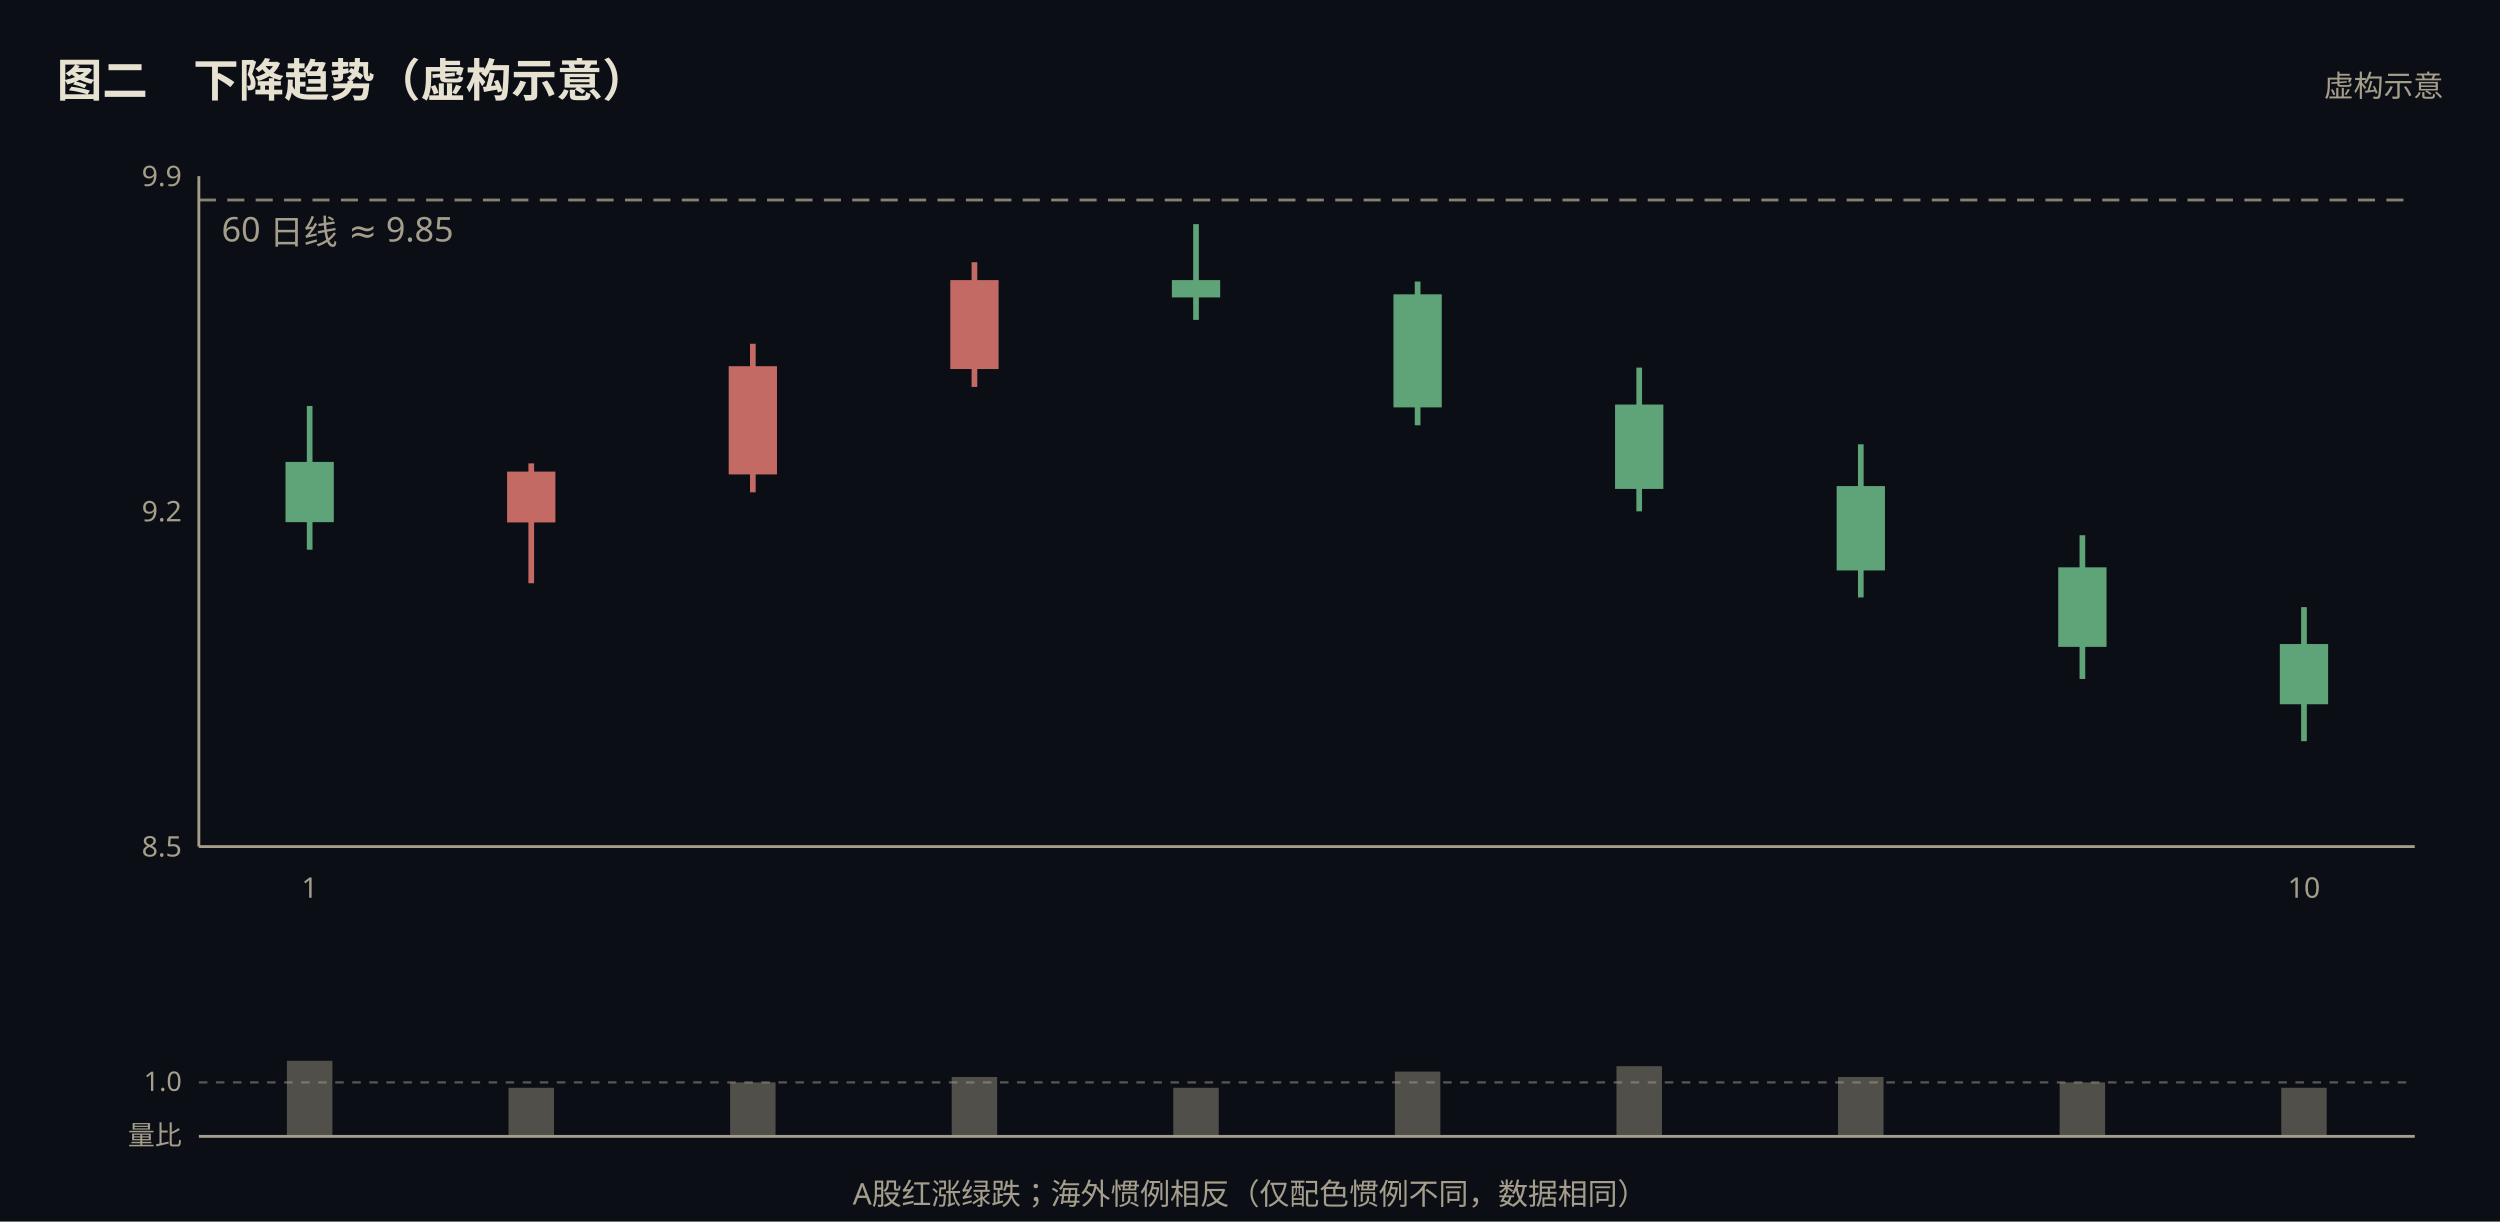
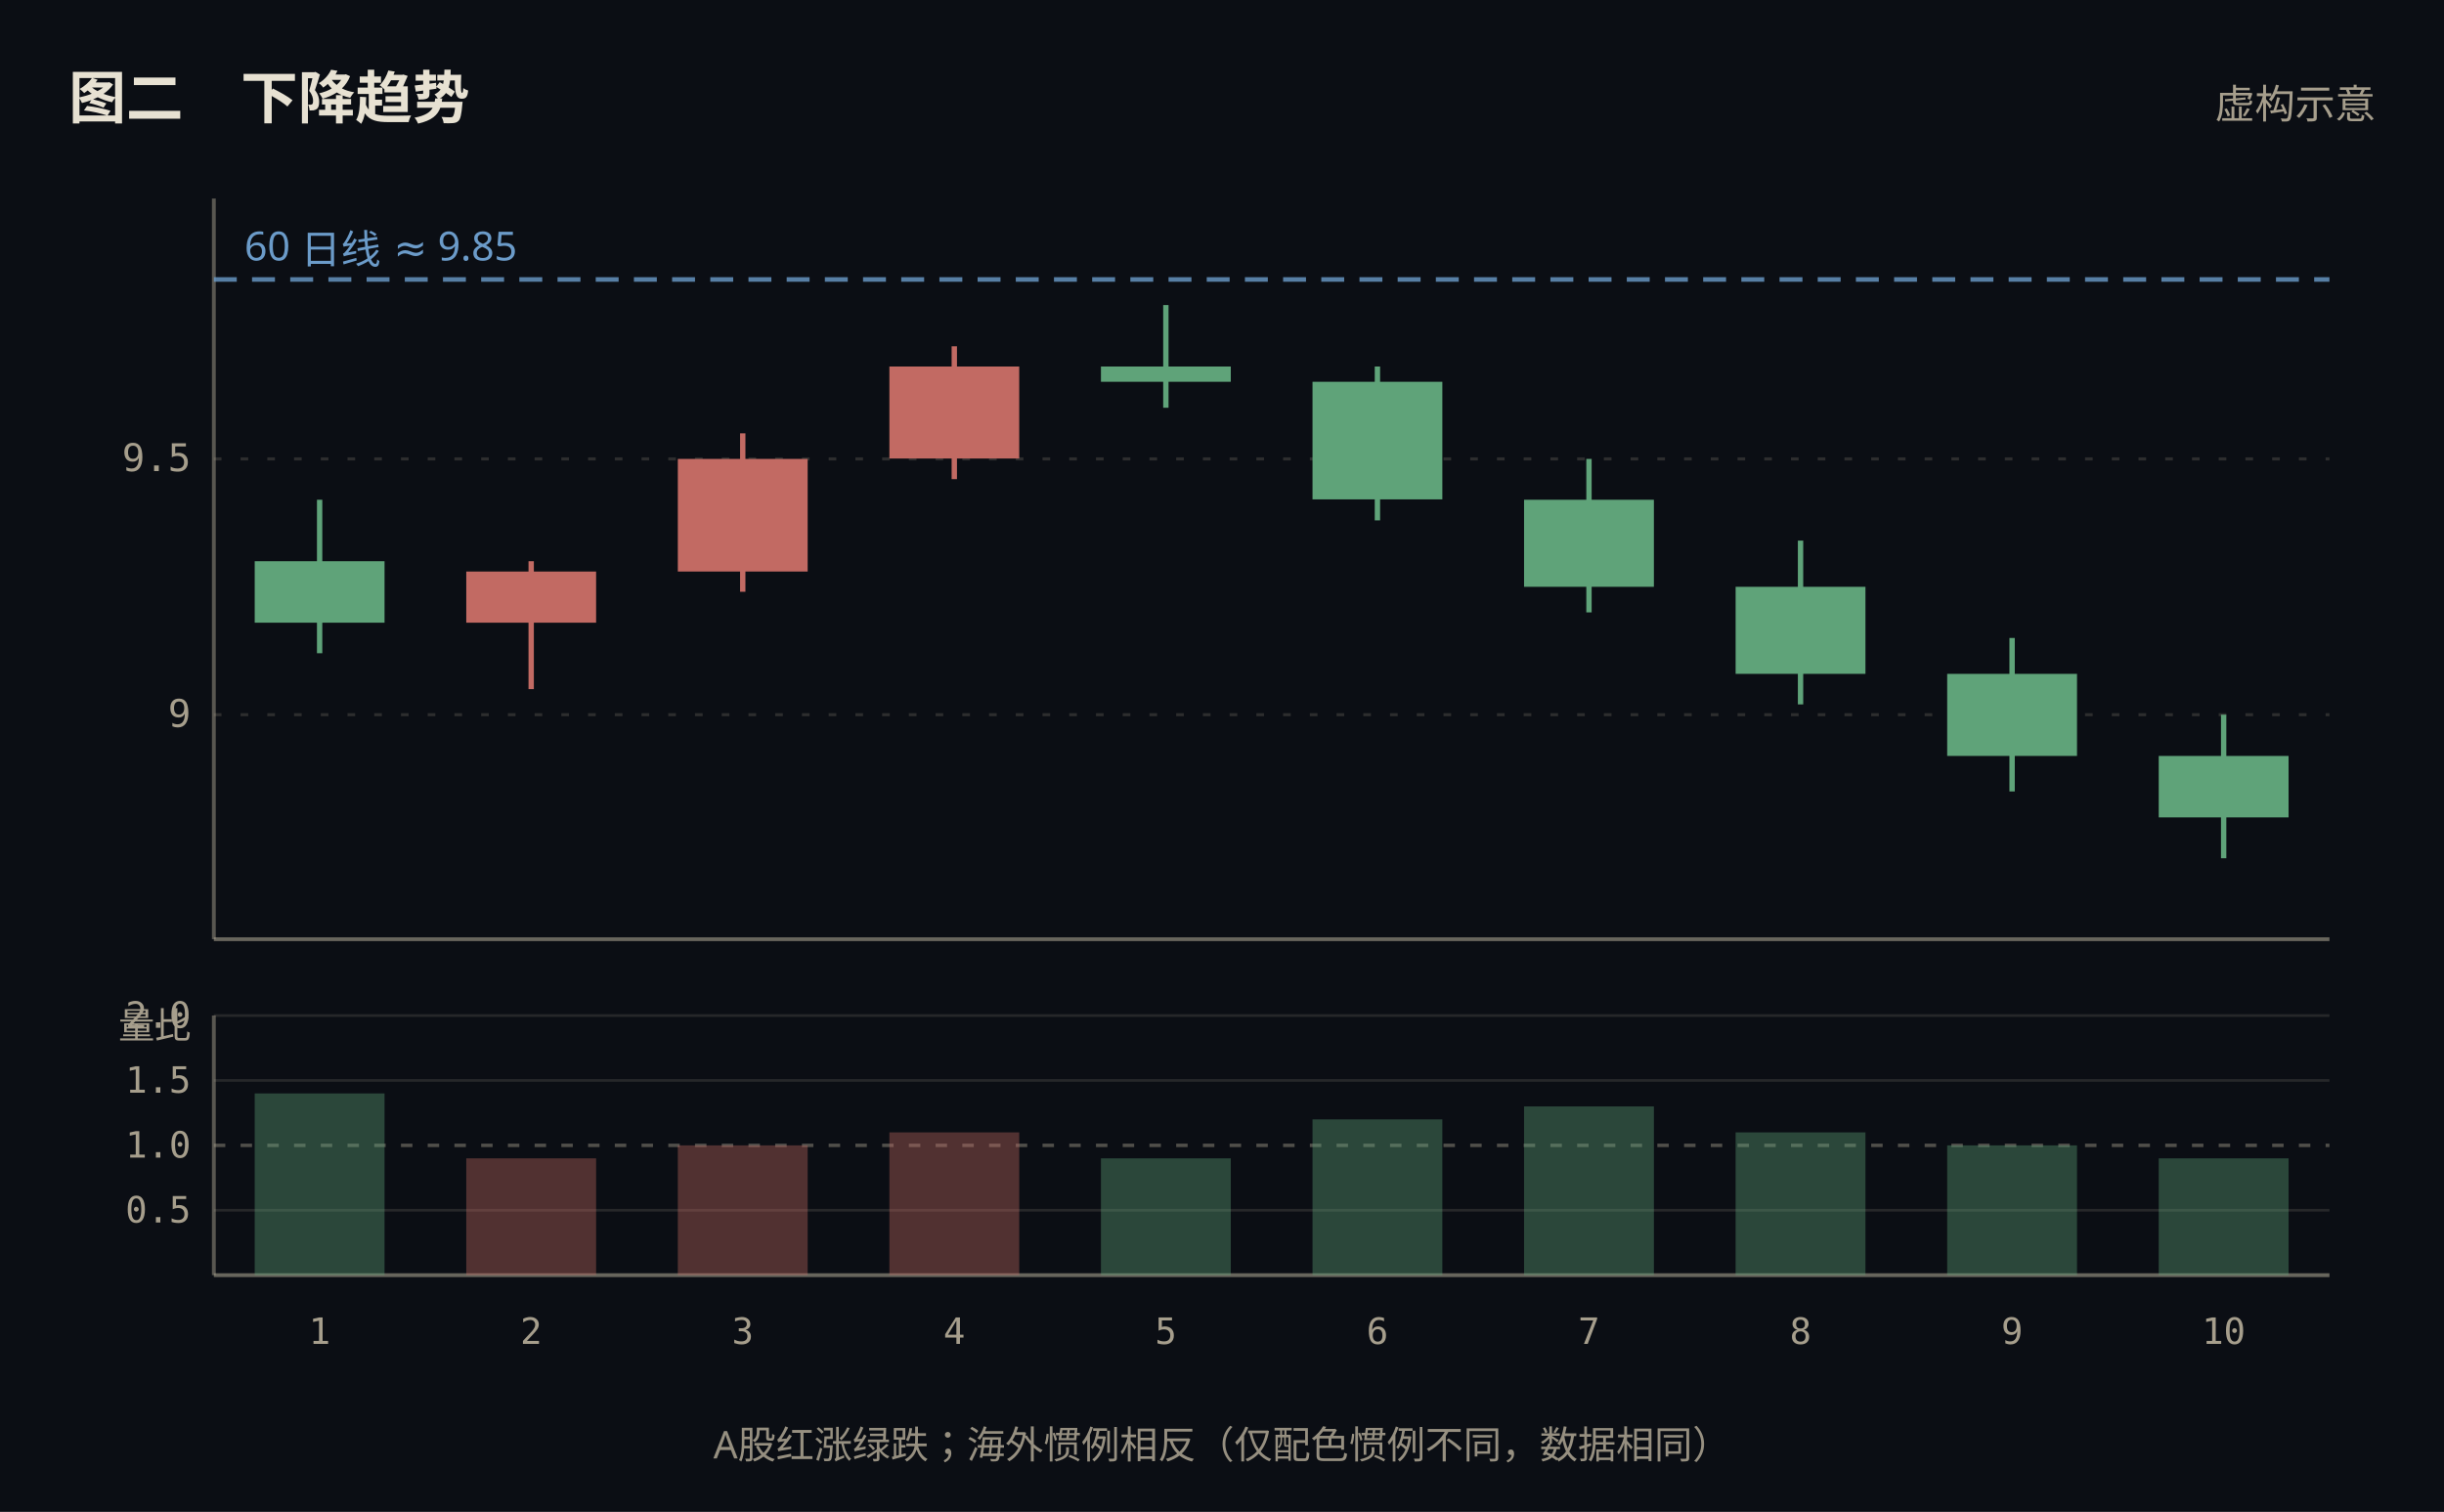
- <svg xmlns="http://www.w3.org/2000/svg" viewBox="0 0 880 430" font-family="'Noto Sans SC','Microsoft YaHei',sans-serif">
-   <rect width="880" height="430" fill="var(--fig-canvas, #0B0E14)" />
-   <text x="20" y="34" font-size="16" font-weight="600" fill="var(--fig-ink, #E7E1D2)">图二　下降趋势（虚构示意）</text>
-   <text x="860" y="34" text-anchor="end" font-size="10.5" fill="var(--fig-ink-sub, #A69E8C)">虚构示意</text>
-   <line x1="70" y1="62" x2="70" y2="298" stroke="var(--fig-ink-sub, #A69E8C)" stroke-width="1" />
-   <line x1="70" y1="298" x2="850" y2="298" stroke="var(--fig-ink-sub, #A69E8C)" stroke-width="1" />
-   <text x="64" y="301.5" text-anchor="end" font-size="10" fill="var(--fig-ink-sub, #A69E8C)">8.5</text>
-   <text x="64" y="183.5" text-anchor="end" font-size="10" fill="var(--fig-ink-sub, #A69E8C)">9.2</text>
-   <text x="64" y="65.5" text-anchor="end" font-size="10" fill="var(--fig-ink-sub, #A69E8C)">9.9</text>
-   <text x="109" y="316" text-anchor="middle" font-size="10" fill="var(--fig-ink-sub, #A69E8C)">1</text>
-   <text x="811" y="316" text-anchor="middle" font-size="10" fill="var(--fig-ink-sub, #A69E8C)">10</text>
-   <line x1="70" y1="400" x2="850" y2="400" stroke="var(--fig-ink-sub, #A69E8C)" stroke-width="1" />
-   <line x1="70" y1="381" x2="850" y2="381" stroke="var(--fig-ink-sub, #A69E8C)" stroke-width="0.8" stroke-dasharray="3 3" stroke-opacity="0.5" />
-   <text x="64" y="384" text-anchor="end" font-size="9.5" fill="var(--fig-ink-sub, #A69E8C)">1.0</text>
-   <text x="64" y="403" text-anchor="end" font-size="9.5" fill="var(--fig-ink-sub, #A69E8C)">量比</text>
+ <svg xmlns="http://www.w3.org/2000/svg" viewBox="0 0 640 396" font-family="'Noto Sans SC','Microsoft YaHei',sans-serif">
+   <rect width="640" height="396" fill="var(--fig-canvas, #0B0E14)" />
+   <text x="18" y="31" font-size="15" font-weight="600" fill="var(--fig-ink, #E7E1D2)">图二　下降趋势</text>
+   <text x="622" y="31" text-anchor="end" font-size="10.5" fill="var(--fig-ink-sub, #A69E8C)">虚构示意</text>
+   <line x1="56" y1="187.2" x2="610" y2="187.2" stroke="var(--fig-ink-sub, #A69E8C)" stroke-width="0.8" stroke-dasharray="2 5" stroke-opacity="0.22" />
+   <text x="50" y="190.4" text-anchor="end" font-size="10" font-family="'JetBrains Mono','Cascadia Mono',Consolas,monospace" fill="var(--fig-ink-sub, #A69E8C)">9</text>
+   <line x1="56" y1="120.2" x2="610" y2="120.2" stroke="var(--fig-ink-sub, #A69E8C)" stroke-width="0.8" stroke-dasharray="2 5" stroke-opacity="0.22" />
+   <text x="50" y="123.4" text-anchor="end" font-size="10" font-family="'JetBrains Mono','Cascadia Mono',Consolas,monospace" fill="var(--fig-ink-sub, #A69E8C)">9.5</text>
+   <line x1="56" y1="52" x2="56" y2="246" stroke="var(--fig-ink-sub, #A69E8C)" stroke-width="1" stroke-opacity="0.5" />
+   <line x1="56" y1="246" x2="610" y2="246" stroke="var(--fig-ink-sub, #A69E8C)" stroke-width="1" stroke-opacity="0.6" />
  <g data-tip="60 日线 ≈ 9.85（题干参考位）">
-     <line x1="70" y1="70.4" x2="850" y2="70.4" stroke="var(--fig-ink-sub, #A69E8C)" stroke-width="1" stroke-dasharray="6 4" stroke-opacity="0.8" />
-     <text x="78" y="85" font-size="12" fill="var(--fig-ink-sub, #A69E8C)">60 日线 ≈ 9.85</text>
+     <line x1="56" y1="73.2" x2="610" y2="73.2" stroke="var(--fig-accent, #6B9BC9)" stroke-width="1.2" stroke-dasharray="6 4" stroke-opacity="0.8" />
+     <text x="64" y="68.2" font-size="10.5" fill="var(--fig-accent, #6B9BC9)">60 日线 ≈ 9.85</text>
+     <rect x="56" y="65.2" width="554" height="16" fill="transparent" />
  </g>
+   <line x1="56" y1="266" x2="56" y2="334" stroke="var(--fig-ink-sub, #A69E8C)" stroke-width="1" stroke-opacity="0.5" />
+   <line x1="56" y1="334" x2="610" y2="334" stroke="var(--fig-ink-sub, #A69E8C)" stroke-width="1" stroke-opacity="0.6" />
+   <line x1="56" y1="317.0" x2="610" y2="317.0" stroke="var(--fig-ink-sub, #A69E8C)" stroke-width="0.7" stroke-opacity="0.18" />
+   <text x="50" y="320.2" text-anchor="end" font-size="9.5" font-family="'JetBrains Mono','Cascadia Mono',Consolas,monospace" fill="var(--fig-ink-sub, #A69E8C)">0.5</text>
+   <line x1="56" y1="300.0" x2="610" y2="300.0" stroke="var(--fig-ink-sub, #A69E8C)" stroke-width="0.9" stroke-dasharray="3 4" stroke-opacity="0.45" />
+   <text x="50" y="303.2" text-anchor="end" font-size="9.5" font-family="'JetBrains Mono','Cascadia Mono',Consolas,monospace" fill="var(--fig-ink-sub, #A69E8C)">1.0</text>
+   <line x1="56" y1="283.0" x2="610" y2="283.0" stroke="var(--fig-ink-sub, #A69E8C)" stroke-width="0.7" stroke-opacity="0.18" />
+   <text x="50" y="286.2" text-anchor="end" font-size="9.5" font-family="'JetBrains Mono','Cascadia Mono',Consolas,monospace" fill="var(--fig-ink-sub, #A69E8C)">1.5</text>
+   <line x1="56" y1="266.0" x2="610" y2="266.0" stroke="var(--fig-ink-sub, #A69E8C)" stroke-width="0.7" stroke-opacity="0.18" />
+   <text x="50" y="269.2" text-anchor="end" font-size="9.5" font-family="'JetBrains Mono','Cascadia Mono',Consolas,monospace" fill="var(--fig-ink-sub, #A69E8C)">2.0</text>
+   <text x="50" y="272" text-anchor="end" font-size="9.5" fill="var(--fig-ink-sub, #A69E8C)">量比</text>
  <g data-tip="日1：开9.30 高9.42 低9.12 收9.18 量比1.4">
-     <line x1="109" y1="142.9" x2="109" y2="193.5" stroke="var(--fig-down, #5FA379)" stroke-width="2" />
-     <rect x="101" y="163.1" width="16" height="20.2" fill="var(--fig-down, #5FA379)" stroke="var(--fig-down, #5FA379)" stroke-width="1" />
-     <rect x="101" y="373.4" width="16" height="26.6" fill="var(--fig-ink-sub, #A69E8C)" fill-opacity="0.45" />
-     <rect x="99" y="142.9" width="20" height="50.6" fill="transparent" />
+     <line x1="83.7" y1="130.9" x2="83.7" y2="171.1" stroke="var(--fig-down, #5FA379)" stroke-width="1.4" />
+     <rect x="66.7" y="147.0" width="34" height="16.1" fill="var(--fig-down, #5FA379)" />
+     <rect x="66.7" y="286.4" width="34" height="47.6" fill="var(--fig-down, #5FA379)" fill-opacity="0.38" />
+     <rect x="56.0" y="127.9" width="55.4" height="46.2" fill="transparent" />
  </g>
+   <text x="83.7" y="352" text-anchor="middle" font-size="9.5" font-family="'JetBrains Mono','Cascadia Mono',Consolas,monospace" fill="var(--fig-ink-sub, #A69E8C)">1</text>
  <g data-tip="日2：开9.18 高9.30 低9.05 收9.28 量比0.9">
-     <line x1="187" y1="163.1" x2="187" y2="205.3" stroke="var(--fig-up, #C26A63)" stroke-width="2" />
-     <rect x="179" y="166.5" width="16" height="16.9" fill="var(--fig-up, #C26A63)" stroke="var(--fig-up, #C26A63)" stroke-width="1" />
-     <rect x="179" y="382.9" width="16" height="17.1" fill="var(--fig-ink-sub, #A69E8C)" fill-opacity="0.45" />
-     <rect x="177" y="163.1" width="20" height="42.1" fill="transparent" />
+     <line x1="139.1" y1="147.0" x2="139.1" y2="180.5" stroke="var(--fig-up, #C26A63)" stroke-width="1.4" />
+     <rect x="122.1" y="149.7" width="34" height="13.4" fill="var(--fig-up, #C26A63)" />
+     <rect x="122.1" y="303.4" width="34" height="30.6" fill="var(--fig-up, #C26A63)" fill-opacity="0.38" />
+     <rect x="111.4" y="144.0" width="55.4" height="39.5" fill="transparent" />
  </g>
+   <text x="139.1" y="352" text-anchor="middle" font-size="9.5" font-family="'JetBrains Mono','Cascadia Mono',Consolas,monospace" fill="var(--fig-ink-sub, #A69E8C)">2</text>
  <g data-tip="日3：开9.28 高9.55 低9.24 收9.50 量比1.0">
-     <line x1="265" y1="121" x2="265" y2="173.3" stroke="var(--fig-up, #C26A63)" stroke-width="2" />
-     <rect x="257" y="129.4" width="16" height="37.1" fill="var(--fig-up, #C26A63)" stroke="var(--fig-up, #C26A63)" stroke-width="1" />
-     <rect x="257" y="381" width="16" height="19" fill="var(--fig-ink-sub, #A69E8C)" fill-opacity="0.45" />
-     <rect x="255" y="121" width="20" height="52.3" fill="transparent" />
+     <line x1="194.5" y1="113.5" x2="194.5" y2="155.0" stroke="var(--fig-up, #C26A63)" stroke-width="1.4" />
+     <rect x="177.5" y="120.2" width="34" height="29.5" fill="var(--fig-up, #C26A63)" />
+     <rect x="177.5" y="300.0" width="34" height="34.0" fill="var(--fig-up, #C26A63)" fill-opacity="0.38" />
+     <rect x="166.8" y="110.5" width="55.4" height="47.6" fill="transparent" />
  </g>
+   <text x="194.5" y="352" text-anchor="middle" font-size="9.5" font-family="'JetBrains Mono','Cascadia Mono',Consolas,monospace" fill="var(--fig-ink-sub, #A69E8C)">3</text>
  <g data-tip="日4：开9.50 高9.72 低9.46 收9.68 量比1.1">
-     <line x1="343" y1="92.3" x2="343" y2="136.2" stroke="var(--fig-up, #C26A63)" stroke-width="2" />
-     <rect x="335" y="99.1" width="16" height="30.3" fill="var(--fig-up, #C26A63)" stroke="var(--fig-up, #C26A63)" stroke-width="1" />
-     <rect x="335" y="379.1" width="16" height="20.9" fill="var(--fig-ink-sub, #A69E8C)" fill-opacity="0.45" />
-     <rect x="333" y="92.3" width="20" height="43.8" fill="transparent" />
+     <line x1="249.9" y1="90.7" x2="249.9" y2="125.5" stroke="var(--fig-up, #C26A63)" stroke-width="1.4" />
+     <rect x="232.9" y="96.0" width="34" height="24.1" fill="var(--fig-up, #C26A63)" />
+     <rect x="232.9" y="296.6" width="34" height="37.4" fill="var(--fig-up, #C26A63)" fill-opacity="0.38" />
+     <rect x="222.2" y="87.7" width="55.4" height="40.9" fill="transparent" />
  </g>
+   <text x="249.9" y="352" text-anchor="middle" font-size="9.5" font-family="'JetBrains Mono','Cascadia Mono',Consolas,monospace" fill="var(--fig-ink-sub, #A69E8C)">4</text>
  <g data-tip="日5：开9.68 高9.80 低9.60 收9.65 量比0.9">
-     <line x1="421" y1="78.9" x2="421" y2="112.6" stroke="var(--fig-down, #5FA379)" stroke-width="2" />
-     <rect x="413" y="99.1" width="16" height="5.1" fill="var(--fig-down, #5FA379)" stroke="var(--fig-down, #5FA379)" stroke-width="1" />
-     <rect x="413" y="382.9" width="16" height="17.1" fill="var(--fig-ink-sub, #A69E8C)" fill-opacity="0.45" />
-     <rect x="411" y="78.9" width="20" height="33.7" fill="transparent" />
+     <line x1="305.3" y1="79.9" x2="305.3" y2="106.8" stroke="var(--fig-down, #5FA379)" stroke-width="1.4" />
+     <rect x="288.3" y="96.0" width="34" height="4.0" fill="var(--fig-down, #5FA379)" />
+     <rect x="288.3" y="303.4" width="34" height="30.6" fill="var(--fig-down, #5FA379)" fill-opacity="0.38" />
+     <rect x="277.6" y="76.9" width="55.4" height="32.8" fill="transparent" />
  </g>
+   <text x="305.3" y="352" text-anchor="middle" font-size="9.5" font-family="'JetBrains Mono','Cascadia Mono',Consolas,monospace" fill="var(--fig-ink-sub, #A69E8C)">5</text>
  <g data-tip="日6：开9.65 高9.68 低9.38 收9.42 量比1.2">
-     <line x1="499" y1="99.1" x2="499" y2="149.7" stroke="var(--fig-down, #5FA379)" stroke-width="2" />
-     <rect x="491" y="104.1" width="16" height="38.8" fill="var(--fig-down, #5FA379)" stroke="var(--fig-down, #5FA379)" stroke-width="1" />
-     <rect x="491" y="377.2" width="16" height="22.8" fill="var(--fig-ink-sub, #A69E8C)" fill-opacity="0.45" />
-     <rect x="489" y="99.1" width="20" height="50.6" fill="transparent" />
+     <line x1="360.7" y1="96.0" x2="360.7" y2="136.3" stroke="var(--fig-down, #5FA379)" stroke-width="1.4" />
+     <rect x="343.7" y="100.0" width="34" height="30.8" fill="var(--fig-down, #5FA379)" />
+     <rect x="343.7" y="293.2" width="34" height="40.8" fill="var(--fig-down, #5FA379)" fill-opacity="0.38" />
+     <rect x="333.0" y="93.0" width="55.4" height="46.2" fill="transparent" />
  </g>
+   <text x="360.7" y="352" text-anchor="middle" font-size="9.5" font-family="'JetBrains Mono','Cascadia Mono',Consolas,monospace" fill="var(--fig-ink-sub, #A69E8C)">6</text>
  <g data-tip="日7：开9.42 高9.50 低9.20 收9.25 量比1.3">
-     <line x1="577" y1="129.4" x2="577" y2="180" stroke="var(--fig-down, #5FA379)" stroke-width="2" />
-     <rect x="569" y="142.9" width="16" height="28.7" fill="var(--fig-down, #5FA379)" stroke="var(--fig-down, #5FA379)" stroke-width="1" />
-     <rect x="569" y="375.3" width="16" height="24.7" fill="var(--fig-ink-sub, #A69E8C)" fill-opacity="0.45" />
-     <rect x="567" y="129.4" width="20" height="50.6" fill="transparent" />
+     <line x1="416.1" y1="120.2" x2="416.1" y2="160.4" stroke="var(--fig-down, #5FA379)" stroke-width="1.4" />
+     <rect x="399.1" y="130.9" width="34" height="22.8" fill="var(--fig-down, #5FA379)" />
+     <rect x="399.1" y="289.8" width="34" height="44.2" fill="var(--fig-down, #5FA379)" fill-opacity="0.38" />
+     <rect x="388.4" y="117.2" width="55.4" height="46.2" fill="transparent" />
  </g>
+   <text x="416.1" y="352" text-anchor="middle" font-size="9.5" font-family="'JetBrains Mono','Cascadia Mono',Consolas,monospace" fill="var(--fig-ink-sub, #A69E8C)">7</text>
  <g data-tip="日8：开9.25 高9.34 低9.02 收9.08 量比1.1">
-     <line x1="655" y1="156.4" x2="655" y2="210.3" stroke="var(--fig-down, #5FA379)" stroke-width="2" />
-     <rect x="647" y="171.6" width="16" height="28.7" fill="var(--fig-down, #5FA379)" stroke="var(--fig-down, #5FA379)" stroke-width="1" />
-     <rect x="647" y="379.1" width="16" height="20.9" fill="var(--fig-ink-sub, #A69E8C)" fill-opacity="0.45" />
-     <rect x="645" y="156.4" width="20" height="53.9" fill="transparent" />
+     <line x1="471.5" y1="141.6" x2="471.5" y2="184.5" stroke="var(--fig-down, #5FA379)" stroke-width="1.4" />
+     <rect x="454.5" y="153.7" width="34" height="22.8" fill="var(--fig-down, #5FA379)" />
+     <rect x="454.5" y="296.6" width="34" height="37.4" fill="var(--fig-down, #5FA379)" fill-opacity="0.38" />
+     <rect x="443.8" y="138.6" width="55.4" height="48.9" fill="transparent" />
  </g>
+   <text x="471.5" y="352" text-anchor="middle" font-size="9.5" font-family="'JetBrains Mono','Cascadia Mono',Consolas,monospace" fill="var(--fig-ink-sub, #A69E8C)">8</text>
  <g data-tip="日9：开9.08 高9.15 低8.85 收8.92 量比1.0">
-     <line x1="733" y1="188.4" x2="733" y2="239" stroke="var(--fig-down, #5FA379)" stroke-width="2" />
-     <rect x="725" y="200.2" width="16" height="27" fill="var(--fig-down, #5FA379)" stroke="var(--fig-down, #5FA379)" stroke-width="1" />
-     <rect x="725" y="381" width="16" height="19" fill="var(--fig-ink-sub, #A69E8C)" fill-opacity="0.45" />
-     <rect x="723" y="188.4" width="20" height="50.6" fill="transparent" />
+     <line x1="526.9" y1="167.1" x2="526.9" y2="207.3" stroke="var(--fig-down, #5FA379)" stroke-width="1.4" />
+     <rect x="509.9" y="176.5" width="34" height="21.5" fill="var(--fig-down, #5FA379)" />
+     <rect x="509.9" y="300.0" width="34" height="34.0" fill="var(--fig-down, #5FA379)" fill-opacity="0.38" />
+     <rect x="499.2" y="164.1" width="55.4" height="46.2" fill="transparent" />
  </g>
+   <text x="526.9" y="352" text-anchor="middle" font-size="9.5" font-family="'JetBrains Mono','Cascadia Mono',Consolas,monospace" fill="var(--fig-ink-sub, #A69E8C)">9</text>
  <g data-tip="日10：开8.92 高9.00 低8.72 收8.80 量比0.9">
-     <line x1="811" y1="213.7" x2="811" y2="260.9" stroke="var(--fig-down, #5FA379)" stroke-width="2" />
-     <rect x="803" y="227.2" width="16" height="20.2" fill="var(--fig-down, #5FA379)" stroke="var(--fig-down, #5FA379)" stroke-width="1" />
-     <rect x="803" y="382.9" width="16" height="17.1" fill="var(--fig-ink-sub, #A69E8C)" fill-opacity="0.45" />
-     <rect x="801" y="213.7" width="20" height="47.2" fill="transparent" />
+     <line x1="582.3" y1="187.2" x2="582.3" y2="224.8" stroke="var(--fig-down, #5FA379)" stroke-width="1.4" />
+     <rect x="565.3" y="198.0" width="34" height="16.1" fill="var(--fig-down, #5FA379)" />
+     <rect x="565.3" y="303.4" width="34" height="30.6" fill="var(--fig-down, #5FA379)" fill-opacity="0.38" />
+     <rect x="554.6" y="184.2" width="55.4" height="43.6" fill="transparent" />
  </g>
-   <text x="440" y="424" text-anchor="middle" font-size="10.5" fill="var(--fig-ink-sub, #A69E8C)">A股红涨绿跌；海外惯例相反（仅配色惯例不同，数据相同）</text>
+   <text x="582.3" y="352" text-anchor="middle" font-size="9.5" font-family="'JetBrains Mono','Cascadia Mono',Consolas,monospace" fill="var(--fig-ink-sub, #A69E8C)">10</text>
+   <text x="320" y="382" text-anchor="middle" font-size="10" fill="var(--fig-ink-sub, #A69E8C)" fill-opacity="0.9">A股红涨绿跌；海外惯例相反（仅配色惯例不同，数据相同）</text>
</svg>
